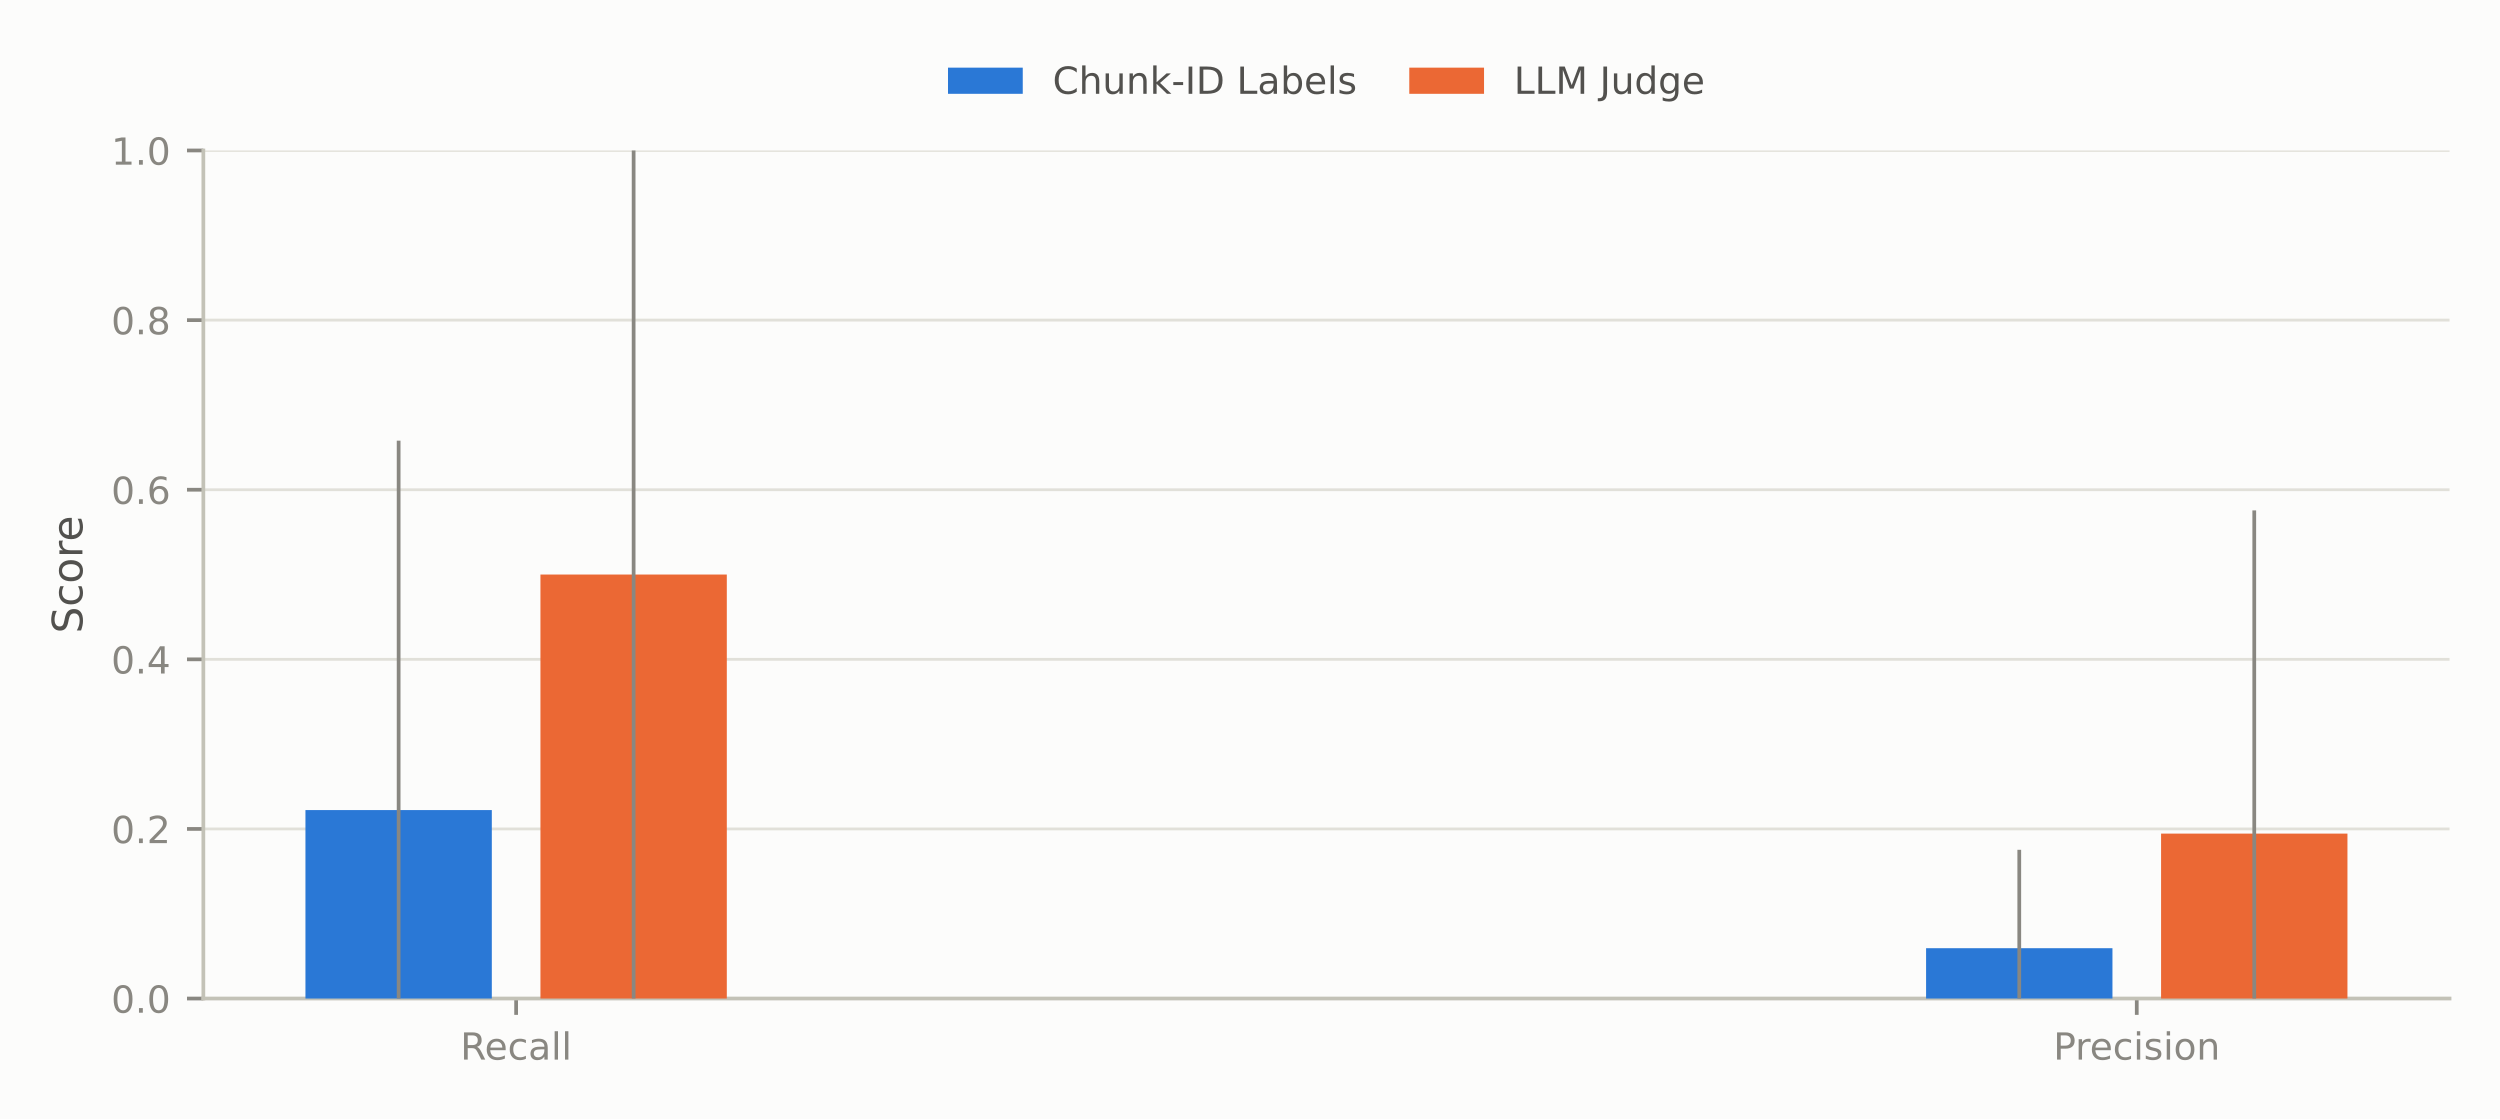
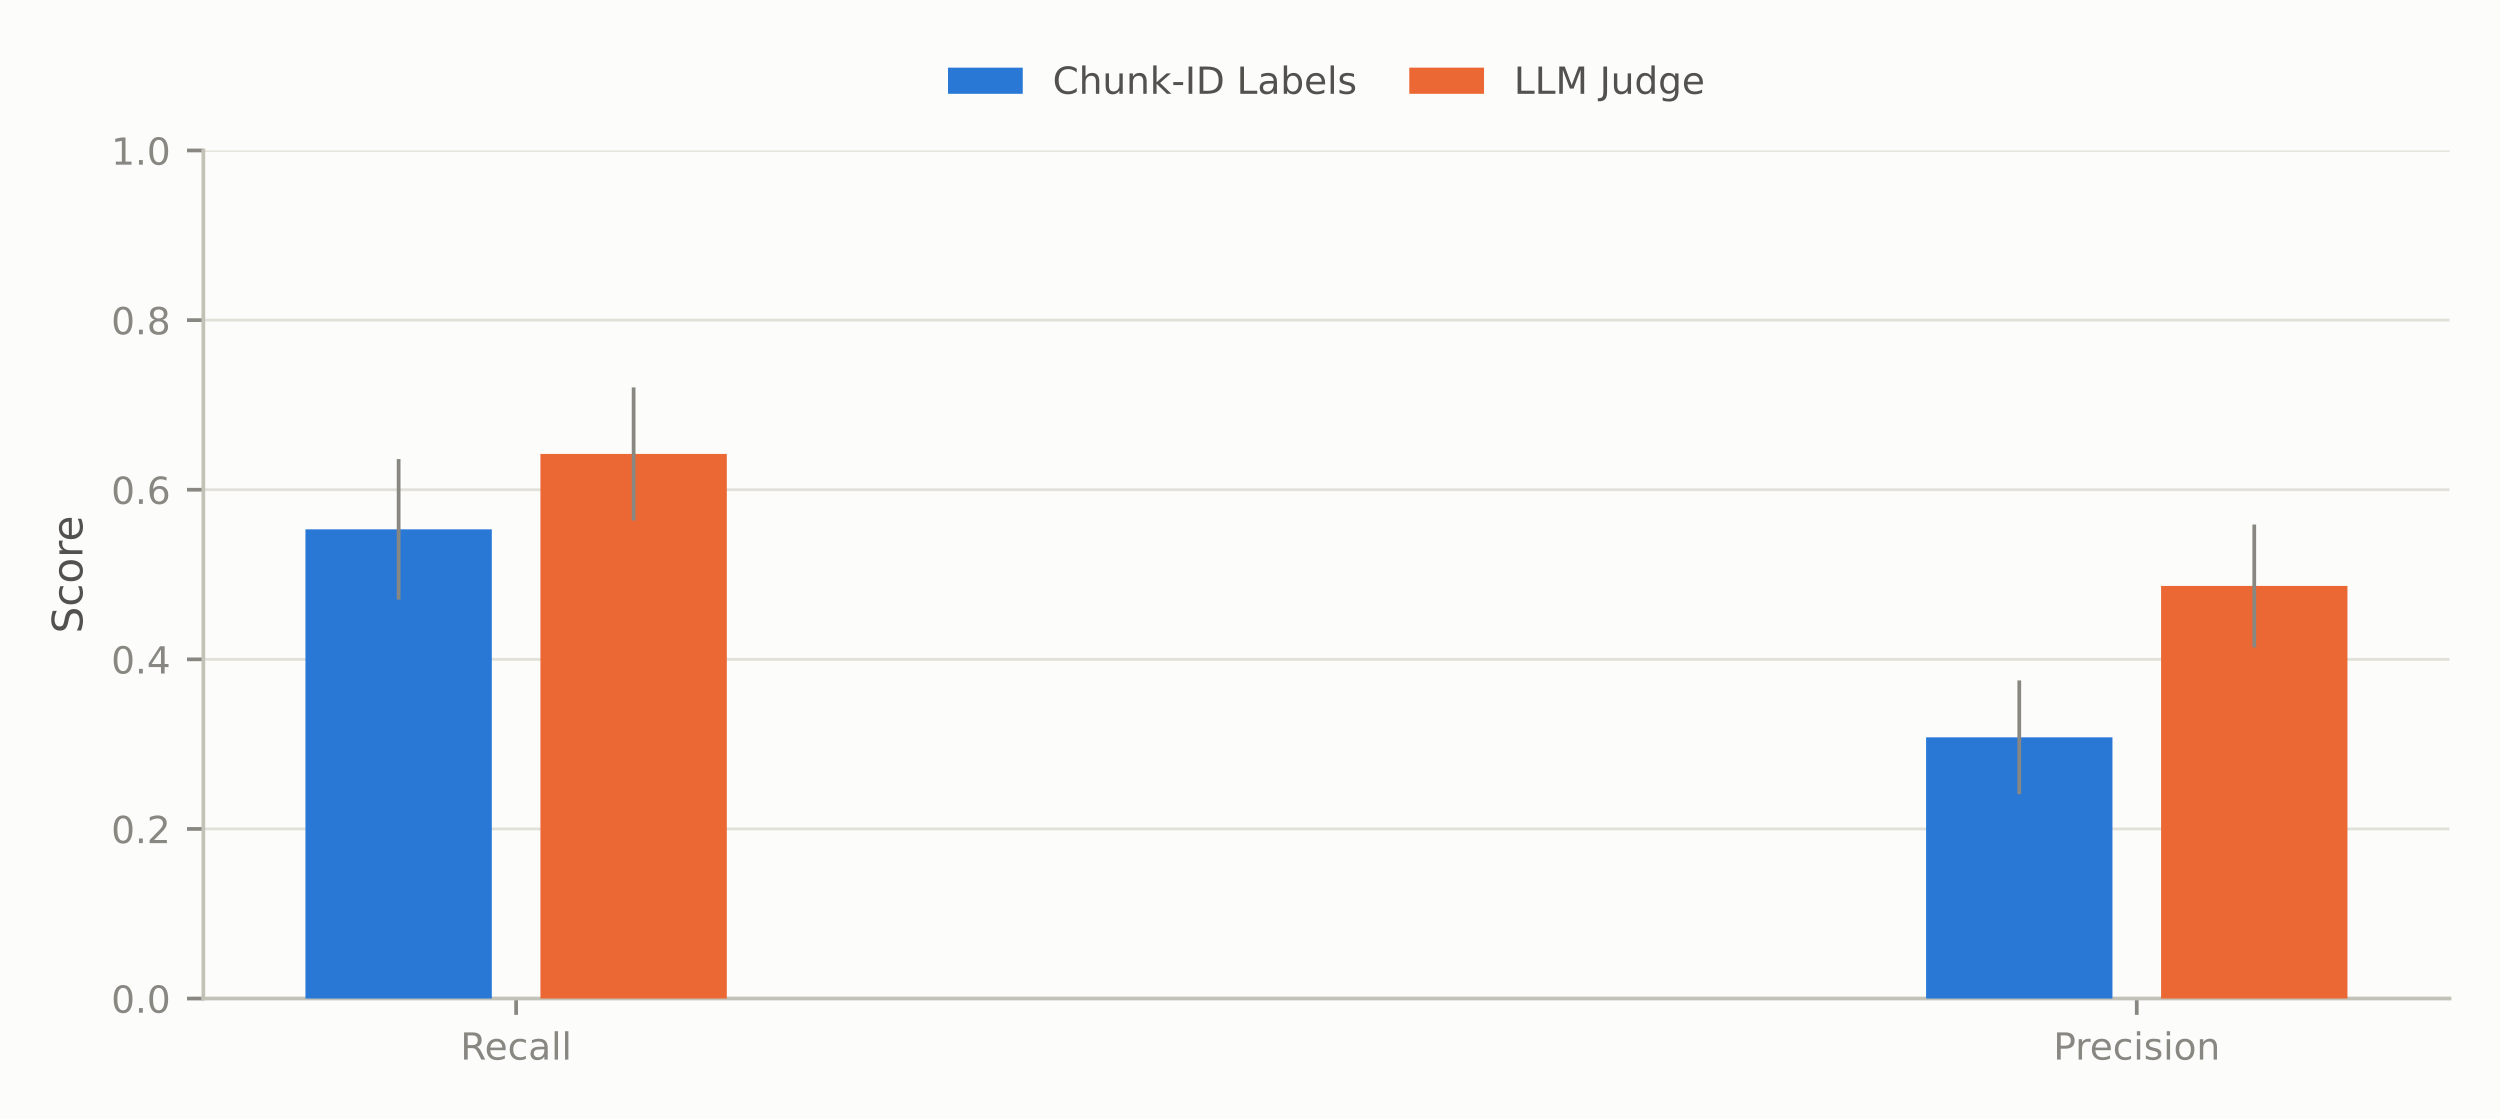
<svg xmlns="http://www.w3.org/2000/svg" xmlns:xlink="http://www.w3.org/1999/xlink" width="535.082pt" height="239.516pt" viewBox="0 0 535.082 239.516" version="1.1">
  <defs>
    <style type="text/css">*{stroke-linejoin: round; stroke-linecap: butt}</style>
  </defs>
  <g id="figure_1">
    <g id="patch_1">
      <path d="M 0 239.516  L 535.082 239.516  L 535.082 0  L 0 0  z " style="fill: #fcfcfb" />
    </g>
    <g id="axes_1">
      <g id="patch_2">
        <path d="M 43.523 213.716  L 524.283 213.716  L 524.283 32.211  L 43.523 32.211  z " style="fill: #fcfcfb" />
      </g>
      <g id="matplotlib.axis_1">
        <g id="xtick_1">
          <g id="line2d_1">
            <defs>
-               <path id="m3d301edea3" d="M 0 0  L 0 3.5  " style="stroke: #898781; stroke-width: 0.8" />
-             </defs>
-             <g>
-               <use xlink:href="#m3d301edea3" x="110.468" y="213.716" style="fill: #898781; stroke: #898781; stroke-width: 0.8" />
+               <path id="mff2052d917" d="M 0 0  L 0 3.5  " style="stroke: #898781; stroke-width: 0.8" />
+             </defs>
+             <g>
+               <use xlink:href="#mff2052d917" x="110.468" y="213.716" style="fill: #898781; stroke: #898781; stroke-width: 0.8" />
            </g>
          </g>
          <g id="text_1">
            <g style="fill: #898781" transform="translate(98.53378 226.7943) scale(0.08 -0.08)">
              <defs>
                <path id="DejaVuSans-35" d="M 2841 2188  Q 3044 2119 3236 1894  Q 3428 1669 3622 1275  L 4263 0  L 3584 0  L 2988 1197  Q 2756 1666 2539 1819  Q 2322 1972 1947 1972  L 1259 1972  L 1259 0  L 628 0  L 628 4666  L 2053 4666  Q 2853 4666 3247 4331  Q 3641 3997 3641 3322  Q 3641 2881 3436 2590  Q 3231 2300 2841 2188  z M 1259 4147  L 1259 2491  L 2053 2491  Q 2509 2491 2742 2702  Q 2975 2913 2975 3322  Q 2975 3731 2742 3939  Q 2509 4147 2053 4147  L 1259 4147  z " transform="scale(0.015625)" />
                <path id="DejaVuSans-48" d="M 3597 1894  L 3597 1613  L 953 1613  Q 991 1019 1311 708  Q 1631 397 2203 397  Q 2534 397 2845 478  Q 3156 559 3463 722  L 3463 178  Q 3153 47 2828 -22  Q 2503 -91 2169 -91  Q 1331 -91 842 396  Q 353 884 353 1716  Q 353 2575 817 3079  Q 1281 3584 2069 3584  Q 2775 3584 3186 3129  Q 3597 2675 3597 1894  z M 3022 2063  Q 3016 2534 2758 2815  Q 2500 3097 2075 3097  Q 1594 3097 1305 2825  Q 1016 2553 972 2059  L 3022 2063  z " transform="scale(0.015625)" />
                <path id="DejaVuSans-46" d="M 3122 3366  L 3122 2828  Q 2878 2963 2633 3030  Q 2388 3097 2138 3097  Q 1578 3097 1268 2742  Q 959 2388 959 1747  Q 959 1106 1268 751  Q 1578 397 2138 397  Q 2388 397 2633 464  Q 2878 531 3122 666  L 3122 134  Q 2881 22 2623 -34  Q 2366 -91 2075 -91  Q 1284 -91 818 406  Q 353 903 353 1747  Q 353 2603 823 3093  Q 1294 3584 2113 3584  Q 2378 3584 2631 3529  Q 2884 3475 3122 3366  z " transform="scale(0.015625)" />
                <path id="DejaVuSans-44" d="M 2194 1759  Q 1497 1759 1228 1600  Q 959 1441 959 1056  Q 959 750 1161 570  Q 1363 391 1709 391  Q 2188 391 2477 730  Q 2766 1069 2766 1631  L 2766 1759  L 2194 1759  z M 3341 1997  L 3341 0  L 2766 0  L 2766 531  Q 2569 213 2275 61  Q 1981 -91 1556 -91  Q 1019 -91 701 211  Q 384 513 384 1019  Q 384 1609 779 1909  Q 1175 2209 1959 2209  L 2766 2209  L 2766 2266  Q 2766 2663 2505 2880  Q 2244 3097 1772 3097  Q 1472 3097 1187 3025  Q 903 2953 641 2809  L 641 3341  Q 956 3463 1253 3523  Q 1550 3584 1831 3584  Q 2591 3584 2966 3190  Q 3341 2797 3341 1997  z " transform="scale(0.015625)" />
                <path id="DejaVuSans-4f" d="M 603 4863  L 1178 4863  L 1178 0  L 603 0  L 603 4863  z " transform="scale(0.015625)" />
              </defs>
              <use xlink:href="#DejaVuSans-35" />
              <use xlink:href="#DejaVuSans-48" transform="translate(65 0)" />
              <use xlink:href="#DejaVuSans-46" transform="translate(126.5312 0)" />
              <use xlink:href="#DejaVuSans-44" transform="translate(181.5156 0)" />
              <use xlink:href="#DejaVuSans-4f" transform="translate(242.7969 0)" />
              <use xlink:href="#DejaVuSans-4f" transform="translate(270.5781 0)" />
            </g>
          </g>
        </g>
        <g id="xtick_2">
          <g id="line2d_2">
            <g>
-               <use xlink:href="#m3d301edea3" x="457.337" y="213.716" style="fill: #898781; stroke: #898781; stroke-width: 0.8" />
+               <use xlink:href="#mff2052d917" x="457.337" y="213.716" style="fill: #898781; stroke: #898781; stroke-width: 0.8" />
            </g>
          </g>
          <g id="text_2">
            <g style="fill: #898781" transform="translate(439.4893 226.7943) scale(0.08 -0.08)">
              <defs>
                <path id="DejaVuSans-33" d="M 1259 4147  L 1259 2394  L 2053 2394  Q 2494 2394 2734 2622  Q 2975 2850 2975 3272  Q 2975 3691 2734 3919  Q 2494 4147 2053 4147  L 1259 4147  z M 628 4666  L 2053 4666  Q 2838 4666 3239 4311  Q 3641 3956 3641 3272  Q 3641 2581 3239 2228  Q 2838 1875 2053 1875  L 1259 1875  L 1259 0  L 628 0  L 628 4666  z " transform="scale(0.015625)" />
                <path id="DejaVuSans-55" d="M 2631 2963  Q 2534 3019 2420 3045  Q 2306 3072 2169 3072  Q 1681 3072 1420 2755  Q 1159 2438 1159 1844  L 1159 0  L 581 0  L 581 3500  L 1159 3500  L 1159 2956  Q 1341 3275 1631 3429  Q 1922 3584 2338 3584  Q 2397 3584 2469 3576  Q 2541 3569 2628 3553  L 2631 2963  z " transform="scale(0.015625)" />
                <path id="DejaVuSans-4c" d="M 603 3500  L 1178 3500  L 1178 0  L 603 0  L 603 3500  z M 603 4863  L 1178 4863  L 1178 4134  L 603 4134  L 603 4863  z " transform="scale(0.015625)" />
                <path id="DejaVuSans-56" d="M 2834 3397  L 2834 2853  Q 2591 2978 2328 3040  Q 2066 3103 1784 3103  Q 1356 3103 1142 2972  Q 928 2841 928 2578  Q 928 2378 1081 2264  Q 1234 2150 1697 2047  L 1894 2003  Q 2506 1872 2764 1633  Q 3022 1394 3022 966  Q 3022 478 2636 193  Q 2250 -91 1575 -91  Q 1294 -91 989 -36  Q 684 19 347 128  L 347 722  Q 666 556 975 473  Q 1284 391 1588 391  Q 1994 391 2212 530  Q 2431 669 2431 922  Q 2431 1156 2273 1281  Q 2116 1406 1581 1522  L 1381 1569  Q 847 1681 609 1914  Q 372 2147 372 2553  Q 372 3047 722 3315  Q 1072 3584 1716 3584  Q 2034 3584 2315 3537  Q 2597 3491 2834 3397  z " transform="scale(0.015625)" />
                <path id="DejaVuSans-52" d="M 1959 3097  Q 1497 3097 1228 2736  Q 959 2375 959 1747  Q 959 1119 1226 758  Q 1494 397 1959 397  Q 2419 397 2687 759  Q 2956 1122 2956 1747  Q 2956 2369 2687 2733  Q 2419 3097 1959 3097  z M 1959 3584  Q 2709 3584 3137 3096  Q 3566 2609 3566 1747  Q 3566 888 3137 398  Q 2709 -91 1959 -91  Q 1206 -91 779 398  Q 353 888 353 1747  Q 353 2609 779 3096  Q 1206 3584 1959 3584  z " transform="scale(0.015625)" />
                <path id="DejaVuSans-51" d="M 3513 2113  L 3513 0  L 2938 0  L 2938 2094  Q 2938 2591 2744 2837  Q 2550 3084 2163 3084  Q 1697 3084 1428 2787  Q 1159 2491 1159 1978  L 1159 0  L 581 0  L 581 3500  L 1159 3500  L 1159 2956  Q 1366 3272 1645 3428  Q 1925 3584 2291 3584  Q 2894 3584 3203 3211  Q 3513 2838 3513 2113  z " transform="scale(0.015625)" />
              </defs>
              <use xlink:href="#DejaVuSans-33" />
              <use xlink:href="#DejaVuSans-55" transform="translate(58.54688 0)" />
              <use xlink:href="#DejaVuSans-48" transform="translate(97.45312 0)" />
              <use xlink:href="#DejaVuSans-46" transform="translate(158.9844 0)" />
              <use xlink:href="#DejaVuSans-4c" transform="translate(213.9688 0)" />
              <use xlink:href="#DejaVuSans-56" transform="translate(241.75 0)" />
              <use xlink:href="#DejaVuSans-4c" transform="translate(293.8438 0)" />
              <use xlink:href="#DejaVuSans-52" transform="translate(321.625 0)" />
              <use xlink:href="#DejaVuSans-51" transform="translate(382.8125 0)" />
            </g>
          </g>
        </g>
      </g>
      <g id="matplotlib.axis_2">
        <g id="ytick_1">
          <g id="line2d_3">
-             <path d="M 43.523 213.716  L 524.283 213.716  " clip-path="url(#pb57e840503)" style="fill: none; stroke: #e1e0d9; stroke-width: 0.6; stroke-linecap: round" />
+             <path d="M 43.523 213.716  L 524.283 213.716  " clip-path="url(#p0cc9af8d2b)" style="fill: none; stroke: #e1e0d9; stroke-width: 0.6; stroke-linecap: round" />
          </g>
          <g id="line2d_4">
            <defs>
-               <path id="mbbce535116" d="M 0 0  L -3.5 0  " style="stroke: #898781; stroke-width: 0.8" />
-             </defs>
-             <g>
-               <use xlink:href="#mbbce535116" x="43.523" y="213.716" style="fill: #898781; stroke: #898781; stroke-width: 0.8" />
+               <path id="m23354c3df0" d="M 0 0  L -3.5 0  " style="stroke: #898781; stroke-width: 0.8" />
+             </defs>
+             <g>
+               <use xlink:href="#m23354c3df0" x="43.523" y="213.716" style="fill: #898781; stroke: #898781; stroke-width: 0.8" />
            </g>
          </g>
          <g id="text_3">
            <g style="fill: #898781" transform="translate(23.8 216.7546) scale(0.08 -0.08)">
              <defs>
                <path id="DejaVuSans-13" d="M 2034 4250  Q 1547 4250 1301 3770  Q 1056 3291 1056 2328  Q 1056 1369 1301 889  Q 1547 409 2034 409  Q 2525 409 2770 889  Q 3016 1369 3016 2328  Q 3016 3291 2770 3770  Q 2525 4250 2034 4250  z M 2034 4750  Q 2819 4750 3233 4129  Q 3647 3509 3647 2328  Q 3647 1150 3233 529  Q 2819 -91 2034 -91  Q 1250 -91 836 529  Q 422 1150 422 2328  Q 422 3509 836 4129  Q 1250 4750 2034 4750  z " transform="scale(0.015625)" />
                <path id="DejaVuSans-11" d="M 684 794  L 1344 794  L 1344 0  L 684 0  L 684 794  z " transform="scale(0.015625)" />
              </defs>
              <use xlink:href="#DejaVuSans-13" />
              <use xlink:href="#DejaVuSans-11" transform="translate(63.625 0)" />
              <use xlink:href="#DejaVuSans-13" transform="translate(95.40625 0)" />
            </g>
          </g>
        </g>
        <g id="ytick_2">
          <g id="line2d_5">
-             <path d="M 43.523 177.415  L 524.283 177.415  " clip-path="url(#pb57e840503)" style="fill: none; stroke: #e1e0d9; stroke-width: 0.6; stroke-linecap: round" />
+             <path d="M 43.523 177.415  L 524.283 177.415  " clip-path="url(#p0cc9af8d2b)" style="fill: none; stroke: #e1e0d9; stroke-width: 0.6; stroke-linecap: round" />
          </g>
          <g id="line2d_6">
            <g>
-               <use xlink:href="#mbbce535116" x="43.523" y="177.415" style="fill: #898781; stroke: #898781; stroke-width: 0.8" />
+               <use xlink:href="#m23354c3df0" x="43.523" y="177.415" style="fill: #898781; stroke: #898781; stroke-width: 0.8" />
            </g>
          </g>
          <g id="text_4">
            <g style="fill: #898781" transform="translate(23.8 180.4536) scale(0.08 -0.08)">
              <defs>
                <path id="DejaVuSans-15" d="M 1228 531  L 3431 531  L 3431 0  L 469 0  L 469 531  Q 828 903 1448 1529  Q 2069 2156 2228 2338  Q 2531 2678 2651 2914  Q 2772 3150 2772 3378  Q 2772 3750 2511 3984  Q 2250 4219 1831 4219  Q 1534 4219 1204 4116  Q 875 4013 500 3803  L 500 4441  Q 881 4594 1212 4672  Q 1544 4750 1819 4750  Q 2544 4750 2975 4387  Q 3406 4025 3406 3419  Q 3406 3131 3298 2873  Q 3191 2616 2906 2266  Q 2828 2175 2409 1742  Q 1991 1309 1228 531  z " transform="scale(0.015625)" />
              </defs>
              <use xlink:href="#DejaVuSans-13" />
              <use xlink:href="#DejaVuSans-11" transform="translate(63.625 0)" />
              <use xlink:href="#DejaVuSans-15" transform="translate(95.40625 0)" />
            </g>
          </g>
        </g>
        <g id="ytick_3">
          <g id="line2d_7">
-             <path d="M 43.523 141.114  L 524.283 141.114  " clip-path="url(#pb57e840503)" style="fill: none; stroke: #e1e0d9; stroke-width: 0.6; stroke-linecap: round" />
+             <path d="M 43.523 141.114  L 524.283 141.114  " clip-path="url(#p0cc9af8d2b)" style="fill: none; stroke: #e1e0d9; stroke-width: 0.6; stroke-linecap: round" />
          </g>
          <g id="line2d_8">
            <g>
-               <use xlink:href="#mbbce535116" x="43.523" y="141.114" style="fill: #898781; stroke: #898781; stroke-width: 0.8" />
+               <use xlink:href="#m23354c3df0" x="43.523" y="141.114" style="fill: #898781; stroke: #898781; stroke-width: 0.8" />
            </g>
          </g>
          <g id="text_5">
            <g style="fill: #898781" transform="translate(23.8 144.1526) scale(0.08 -0.08)">
              <defs>
                <path id="DejaVuSans-17" d="M 2419 4116  L 825 1625  L 2419 1625  L 2419 4116  z M 2253 4666  L 3047 4666  L 3047 1625  L 3713 1625  L 3713 1100  L 3047 1100  L 3047 0  L 2419 0  L 2419 1100  L 313 1100  L 313 1709  L 2253 4666  z " transform="scale(0.015625)" />
              </defs>
              <use xlink:href="#DejaVuSans-13" />
              <use xlink:href="#DejaVuSans-11" transform="translate(63.625 0)" />
              <use xlink:href="#DejaVuSans-17" transform="translate(95.40625 0)" />
            </g>
          </g>
        </g>
        <g id="ytick_4">
          <g id="line2d_9">
-             <path d="M 43.523 104.813  L 524.283 104.813  " clip-path="url(#pb57e840503)" style="fill: none; stroke: #e1e0d9; stroke-width: 0.6; stroke-linecap: round" />
+             <path d="M 43.523 104.813  L 524.283 104.813  " clip-path="url(#p0cc9af8d2b)" style="fill: none; stroke: #e1e0d9; stroke-width: 0.6; stroke-linecap: round" />
          </g>
          <g id="line2d_10">
            <g>
-               <use xlink:href="#mbbce535116" x="43.523" y="104.813" style="fill: #898781; stroke: #898781; stroke-width: 0.8" />
+               <use xlink:href="#m23354c3df0" x="43.523" y="104.813" style="fill: #898781; stroke: #898781; stroke-width: 0.8" />
            </g>
          </g>
          <g id="text_6">
            <g style="fill: #898781" transform="translate(23.8 107.8517) scale(0.08 -0.08)">
              <defs>
                <path id="DejaVuSans-19" d="M 2113 2584  Q 1688 2584 1439 2293  Q 1191 2003 1191 1497  Q 1191 994 1439 701  Q 1688 409 2113 409  Q 2538 409 2786 701  Q 3034 994 3034 1497  Q 3034 2003 2786 2293  Q 2538 2584 2113 2584  z M 3366 4563  L 3366 3988  Q 3128 4100 2886 4159  Q 2644 4219 2406 4219  Q 1781 4219 1451 3797  Q 1122 3375 1075 2522  Q 1259 2794 1537 2939  Q 1816 3084 2150 3084  Q 2853 3084 3261 2657  Q 3669 2231 3669 1497  Q 3669 778 3244 343  Q 2819 -91 2113 -91  Q 1303 -91 875 529  Q 447 1150 447 2328  Q 447 3434 972 4092  Q 1497 4750 2381 4750  Q 2619 4750 2861 4703  Q 3103 4656 3366 4563  z " transform="scale(0.015625)" />
              </defs>
              <use xlink:href="#DejaVuSans-13" />
              <use xlink:href="#DejaVuSans-11" transform="translate(63.625 0)" />
              <use xlink:href="#DejaVuSans-19" transform="translate(95.40625 0)" />
            </g>
          </g>
        </g>
        <g id="ytick_5">
          <g id="line2d_11">
-             <path d="M 43.523 68.512  L 524.283 68.512  " clip-path="url(#pb57e840503)" style="fill: none; stroke: #e1e0d9; stroke-width: 0.6; stroke-linecap: round" />
+             <path d="M 43.523 68.512  L 524.283 68.512  " clip-path="url(#p0cc9af8d2b)" style="fill: none; stroke: #e1e0d9; stroke-width: 0.6; stroke-linecap: round" />
          </g>
          <g id="line2d_12">
            <g>
-               <use xlink:href="#mbbce535116" x="43.523" y="68.512" style="fill: #898781; stroke: #898781; stroke-width: 0.8" />
+               <use xlink:href="#m23354c3df0" x="43.523" y="68.512" style="fill: #898781; stroke: #898781; stroke-width: 0.8" />
            </g>
          </g>
          <g id="text_7">
            <g style="fill: #898781" transform="translate(23.8 71.55071) scale(0.08 -0.08)">
              <defs>
                <path id="DejaVuSans-1b" d="M 2034 2216  Q 1584 2216 1326 1975  Q 1069 1734 1069 1313  Q 1069 891 1326 650  Q 1584 409 2034 409  Q 2484 409 2743 651  Q 3003 894 3003 1313  Q 3003 1734 2745 1975  Q 2488 2216 2034 2216  z M 1403 2484  Q 997 2584 770 2862  Q 544 3141 544 3541  Q 544 4100 942 4425  Q 1341 4750 2034 4750  Q 2731 4750 3128 4425  Q 3525 4100 3525 3541  Q 3525 3141 3298 2862  Q 3072 2584 2669 2484  Q 3125 2378 3379 2068  Q 3634 1759 3634 1313  Q 3634 634 3220 271  Q 2806 -91 2034 -91  Q 1263 -91 848 271  Q 434 634 434 1313  Q 434 1759 690 2068  Q 947 2378 1403 2484  z M 1172 3481  Q 1172 3119 1398 2916  Q 1625 2713 2034 2713  Q 2441 2713 2670 2916  Q 2900 3119 2900 3481  Q 2900 3844 2670 4047  Q 2441 4250 2034 4250  Q 1625 4250 1398 4047  Q 1172 3844 1172 3481  z " transform="scale(0.015625)" />
              </defs>
              <use xlink:href="#DejaVuSans-13" />
              <use xlink:href="#DejaVuSans-11" transform="translate(63.625 0)" />
              <use xlink:href="#DejaVuSans-1b" transform="translate(95.40625 0)" />
            </g>
          </g>
        </g>
        <g id="ytick_6">
          <g id="line2d_13">
-             <path d="M 43.523 32.211  L 524.283 32.211  " clip-path="url(#pb57e840503)" style="fill: none; stroke: #e1e0d9; stroke-width: 0.6; stroke-linecap: round" />
+             <path d="M 43.523 32.211  L 524.283 32.211  " clip-path="url(#p0cc9af8d2b)" style="fill: none; stroke: #e1e0d9; stroke-width: 0.6; stroke-linecap: round" />
          </g>
          <g id="line2d_14">
            <g>
-               <use xlink:href="#mbbce535116" x="43.523" y="32.211" style="fill: #898781; stroke: #898781; stroke-width: 0.8" />
+               <use xlink:href="#m23354c3df0" x="43.523" y="32.211" style="fill: #898781; stroke: #898781; stroke-width: 0.8" />
            </g>
          </g>
          <g id="text_8">
            <g style="fill: #898781" transform="translate(23.8 35.24974) scale(0.08 -0.08)">
              <defs>
                <path id="DejaVuSans-14" d="M 794 531  L 1825 531  L 1825 4091  L 703 3866  L 703 4441  L 1819 4666  L 2450 4666  L 2450 531  L 3481 531  L 3481 0  L 794 0  L 794 531  z " transform="scale(0.015625)" />
              </defs>
              <use xlink:href="#DejaVuSans-14" />
              <use xlink:href="#DejaVuSans-11" transform="translate(63.625 0)" />
              <use xlink:href="#DejaVuSans-13" transform="translate(95.40625 0)" />
            </g>
          </g>
        </g>
        <g id="text_9">
          <g style="fill: #52514e" transform="translate(17.63789 135.5673) rotate(-90) scale(0.09 -0.09)">
            <defs>
              <path id="DejaVuSans-36" d="M 3425 4513  L 3425 3897  Q 3066 4069 2747 4153  Q 2428 4238 2131 4238  Q 1616 4238 1336 4038  Q 1056 3838 1056 3469  Q 1056 3159 1242 3001  Q 1428 2844 1947 2747  L 2328 2669  Q 3034 2534 3370 2195  Q 3706 1856 3706 1288  Q 3706 609 3251 259  Q 2797 -91 1919 -91  Q 1588 -91 1214 -16  Q 841 59 441 206  L 441 856  Q 825 641 1194 531  Q 1563 422 1919 422  Q 2459 422 2753 634  Q 3047 847 3047 1241  Q 3047 1584 2836 1778  Q 2625 1972 2144 2069  L 1759 2144  Q 1053 2284 737 2584  Q 422 2884 422 3419  Q 422 4038 858 4394  Q 1294 4750 2059 4750  Q 2388 4750 2728 4690  Q 3069 4631 3425 4513  z " transform="scale(0.015625)" />
            </defs>
            <use xlink:href="#DejaVuSans-36" />
            <use xlink:href="#DejaVuSans-46" transform="translate(63.48438 0)" />
            <use xlink:href="#DejaVuSans-52" transform="translate(118.4688 0)" />
            <use xlink:href="#DejaVuSans-55" transform="translate(179.6562 0)" />
            <use xlink:href="#DejaVuSans-48" transform="translate(218.5625 0)" />
          </g>
        </g>
      </g>
      <g id="patch_3">
        <path d="M 43.523 213.716  L 43.523 32.211  " style="fill: none; stroke: #c3c2b7; stroke-width: 0.8; stroke-linejoin: miter; stroke-linecap: square" />
      </g>
      <g id="patch_4">
        <path d="M 43.523 213.716  L 524.283 213.716  " style="fill: none; stroke: #c3c2b7; stroke-width: 0.8; stroke-linejoin: miter; stroke-linecap: square" />
      </g>
      <g id="patch_5">
-         <path d="M 65.375 213.716  L 105.265 213.716  L 105.265 173.385  L 65.375 173.385  z " clip-path="url(#pb57e840503)" style="fill: #2a78d6" />
+         <path d="M 65.375 213.716  L 105.265 213.716  L 105.265 113.289  L 65.375 113.289  z " clip-path="url(#p0cc9af8d2b)" style="fill: #2a78d6" />
      </g>
      <g id="patch_6">
-         <path d="M 412.244 213.716  L 452.134 213.716  L 452.134 202.952  L 412.244 202.952  z " clip-path="url(#pb57e840503)" style="fill: #2a78d6" />
+         <path d="M 412.244 213.716  L 452.134 213.716  L 452.134 157.812  L 412.244 157.812  z " clip-path="url(#p0cc9af8d2b)" style="fill: #2a78d6" />
      </g>
      <g id="patch_7">
-         <path d="M 115.671 213.716  L 155.561 213.716  L 155.561 122.963  L 115.671 122.963  z " clip-path="url(#pb57e840503)" style="fill: #eb6834" />
+         <path d="M 115.671 213.716  L 155.561 213.716  L 155.561 97.163  L 115.671 97.163  z " clip-path="url(#p0cc9af8d2b)" style="fill: #eb6834" />
      </g>
      <g id="patch_8">
-         <path d="M 462.54 213.716  L 502.43 213.716  L 502.43 178.423  L 462.54 178.423  z " clip-path="url(#pb57e840503)" style="fill: #eb6834" />
+         <path d="M 462.54 213.716  L 502.43 213.716  L 502.43 125.416  L 462.54 125.416  z " clip-path="url(#p0cc9af8d2b)" style="fill: #eb6834" />
      </g>
      <g id="LineCollection_1">
-         <path d="M 85.32 240.516  L 85.32 94.322  " clip-path="url(#pb57e840503)" style="fill: none; stroke: #898781; stroke-width: 0.8" />
-         <path d="M 432.189 224.025  L 432.189 181.88  " clip-path="url(#pb57e840503)" style="fill: none; stroke: #898781; stroke-width: 0.8" />
+         <path d="M 85.32 128.317  L 85.32 98.26  " clip-path="url(#p0cc9af8d2b)" style="fill: none; stroke: #898781; stroke-width: 0.8" />
+         <path d="M 432.189 169.991  L 432.189 145.633  " clip-path="url(#p0cc9af8d2b)" style="fill: none; stroke: #898781; stroke-width: 0.8" />
      </g>
      <g id="LineCollection_2">
-         <path d="M 135.616 240.516  L 135.616 -1  " clip-path="url(#pb57e840503)" style="fill: none; stroke: #898781; stroke-width: 0.8" />
-         <path d="M 482.485 240.516  L 482.485 109.249  " clip-path="url(#pb57e840503)" style="fill: none; stroke: #898781; stroke-width: 0.8" />
+         <path d="M 135.616 111.413  L 135.616 82.914  " clip-path="url(#p0cc9af8d2b)" style="fill: none; stroke: #898781; stroke-width: 0.8" />
+         <path d="M 482.485 138.564  L 482.485 112.269  " clip-path="url(#p0cc9af8d2b)" style="fill: none; stroke: #898781; stroke-width: 0.8" />
      </g>
      <g id="legend_1">
        <g id="patch_9">
          <path d="M 202.903 20.079  L 218.903 20.079  L 218.903 14.479  L 202.903 14.479  z " style="fill: #2a78d6" />
        </g>
        <g id="text_10">
          <g style="fill: #52514e" transform="translate(225.3031 20.07875) scale(0.08 -0.08)">
            <defs>
              <path id="DejaVuSans-26" d="M 4122 4306  L 4122 3641  Q 3803 3938 3442 4084  Q 3081 4231 2675 4231  Q 1875 4231 1450 3742  Q 1025 3253 1025 2328  Q 1025 1406 1450 917  Q 1875 428 2675 428  Q 3081 428 3442 575  Q 3803 722 4122 1019  L 4122 359  Q 3791 134 3420 21  Q 3050 -91 2638 -91  Q 1578 -91 968 557  Q 359 1206 359 2328  Q 359 3453 968 4101  Q 1578 4750 2638 4750  Q 3056 4750 3426 4639  Q 3797 4528 4122 4306  z " transform="scale(0.015625)" />
              <path id="DejaVuSans-4b" d="M 3513 2113  L 3513 0  L 2938 0  L 2938 2094  Q 2938 2591 2744 2837  Q 2550 3084 2163 3084  Q 1697 3084 1428 2787  Q 1159 2491 1159 1978  L 1159 0  L 581 0  L 581 4863  L 1159 4863  L 1159 2956  Q 1366 3272 1645 3428  Q 1925 3584 2291 3584  Q 2894 3584 3203 3211  Q 3513 2838 3513 2113  z " transform="scale(0.015625)" />
              <path id="DejaVuSans-58" d="M 544 1381  L 544 3500  L 1119 3500  L 1119 1403  Q 1119 906 1312 657  Q 1506 409 1894 409  Q 2359 409 2629 706  Q 2900 1003 2900 1516  L 2900 3500  L 3475 3500  L 3475 0  L 2900 0  L 2900 538  Q 2691 219 2414 64  Q 2138 -91 1772 -91  Q 1169 -91 856 284  Q 544 659 544 1381  z M 1991 3584  L 1991 3584  z " transform="scale(0.015625)" />
              <path id="DejaVuSans-4e" d="M 581 4863  L 1159 4863  L 1159 1991  L 2875 3500  L 3609 3500  L 1753 1863  L 3688 0  L 2938 0  L 1159 1709  L 1159 0  L 581 0  L 581 4863  z " transform="scale(0.015625)" />
              <path id="DejaVuSans-10" d="M 313 2009  L 1997 2009  L 1997 1497  L 313 1497  L 313 2009  z " transform="scale(0.015625)" />
              <path id="DejaVuSans-2c" d="M 628 4666  L 1259 4666  L 1259 0  L 628 0  L 628 4666  z " transform="scale(0.015625)" />
              <path id="DejaVuSans-27" d="M 1259 4147  L 1259 519  L 2022 519  Q 2988 519 3436 956  Q 3884 1394 3884 2338  Q 3884 3275 3436 3711  Q 2988 4147 2022 4147  L 1259 4147  z M 628 4666  L 1925 4666  Q 3281 4666 3915 4102  Q 4550 3538 4550 2338  Q 4550 1131 3912 565  Q 3275 0 1925 0  L 628 0  L 628 4666  z " transform="scale(0.015625)" />
              <path id="DejaVuSans-3" transform="scale(0.015625)" />
              <path id="DejaVuSans-2f" d="M 628 4666  L 1259 4666  L 1259 531  L 3531 531  L 3531 0  L 628 0  L 628 4666  z " transform="scale(0.015625)" />
              <path id="DejaVuSans-45" d="M 3116 1747  Q 3116 2381 2855 2742  Q 2594 3103 2138 3103  Q 1681 3103 1420 2742  Q 1159 2381 1159 1747  Q 1159 1113 1420 752  Q 1681 391 2138 391  Q 2594 391 2855 752  Q 3116 1113 3116 1747  z M 1159 2969  Q 1341 3281 1617 3432  Q 1894 3584 2278 3584  Q 2916 3584 3314 3078  Q 3713 2572 3713 1747  Q 3713 922 3314 415  Q 2916 -91 2278 -91  Q 1894 -91 1617 61  Q 1341 213 1159 525  L 1159 0  L 581 0  L 581 4863  L 1159 4863  L 1159 2969  z " transform="scale(0.015625)" />
            </defs>
            <use xlink:href="#DejaVuSans-26" />
            <use xlink:href="#DejaVuSans-4b" transform="translate(69.82812 0)" />
            <use xlink:href="#DejaVuSans-58" transform="translate(133.2031 0)" />
            <use xlink:href="#DejaVuSans-51" transform="translate(196.5781 0)" />
            <use xlink:href="#DejaVuSans-4e" transform="translate(259.9531 0)" />
            <use xlink:href="#DejaVuSans-10" transform="translate(317.8594 0)" />
            <use xlink:href="#DejaVuSans-2c" transform="translate(353.9375 0)" />
            <use xlink:href="#DejaVuSans-27" transform="translate(383.4375 0)" />
            <use xlink:href="#DejaVuSans-3" transform="translate(460.4375 0)" />
            <use xlink:href="#DejaVuSans-2f" transform="translate(492.2188 0)" />
            <use xlink:href="#DejaVuSans-44" transform="translate(547.9375 0)" />
            <use xlink:href="#DejaVuSans-45" transform="translate(609.2188 0)" />
            <use xlink:href="#DejaVuSans-48" transform="translate(672.7031 0)" />
            <use xlink:href="#DejaVuSans-4f" transform="translate(734.2344 0)" />
            <use xlink:href="#DejaVuSans-56" transform="translate(762.0156 0)" />
          </g>
        </g>
        <g id="patch_10">
          <path d="M 301.632 20.079  L 317.632 20.079  L 317.632 14.479  L 301.632 14.479  z " style="fill: #eb6834" />
        </g>
        <g id="text_11">
          <g style="fill: #52514e" transform="translate(324.0319 20.07875) scale(0.08 -0.08)">
            <defs>
              <path id="DejaVuSans-30" d="M 628 4666  L 1569 4666  L 2759 1491  L 3956 4666  L 4897 4666  L 4897 0  L 4281 0  L 4281 4097  L 3078 897  L 2444 897  L 1241 4097  L 1241 0  L 628 0  L 628 4666  z " transform="scale(0.015625)" />
              <path id="DejaVuSans-2d" d="M 628 4666  L 1259 4666  L 1259 325  Q 1259 -519 939 -900  Q 619 -1281 -91 -1281  L -331 -1281  L -331 -750  L -134 -750  Q 284 -750 456 -515  Q 628 -281 628 325  L 628 4666  z " transform="scale(0.015625)" />
              <path id="DejaVuSans-47" d="M 2906 2969  L 2906 4863  L 3481 4863  L 3481 0  L 2906 0  L 2906 525  Q 2725 213 2448 61  Q 2172 -91 1784 -91  Q 1150 -91 751 415  Q 353 922 353 1747  Q 353 2572 751 3078  Q 1150 3584 1784 3584  Q 2172 3584 2448 3432  Q 2725 3281 2906 2969  z M 947 1747  Q 947 1113 1208 752  Q 1469 391 1925 391  Q 2381 391 2643 752  Q 2906 1113 2906 1747  Q 2906 2381 2643 2742  Q 2381 3103 1925 3103  Q 1469 3103 1208 2742  Q 947 2381 947 1747  z " transform="scale(0.015625)" />
              <path id="DejaVuSans-4a" d="M 2906 1791  Q 2906 2416 2648 2759  Q 2391 3103 1925 3103  Q 1463 3103 1205 2759  Q 947 2416 947 1791  Q 947 1169 1205 825  Q 1463 481 1925 481  Q 2391 481 2648 825  Q 2906 1169 2906 1791  z M 3481 434  Q 3481 -459 3084 -895  Q 2688 -1331 1869 -1331  Q 1566 -1331 1297 -1286  Q 1028 -1241 775 -1147  L 775 -588  Q 1028 -725 1275 -790  Q 1522 -856 1778 -856  Q 2344 -856 2625 -561  Q 2906 -266 2906 331  L 2906 616  Q 2728 306 2450 153  Q 2172 0 1784 0  Q 1141 0 747 490  Q 353 981 353 1791  Q 353 2603 747 3093  Q 1141 3584 1784 3584  Q 2172 3584 2450 3431  Q 2728 3278 2906 2969  L 2906 3500  L 3481 3500  L 3481 434  z " transform="scale(0.015625)" />
            </defs>
            <use xlink:href="#DejaVuSans-2f" />
            <use xlink:href="#DejaVuSans-2f" transform="translate(55.71875 0)" />
            <use xlink:href="#DejaVuSans-30" transform="translate(111.4375 0)" />
            <use xlink:href="#DejaVuSans-3" transform="translate(197.7188 0)" />
            <use xlink:href="#DejaVuSans-2d" transform="translate(229.5 0)" />
            <use xlink:href="#DejaVuSans-58" transform="translate(259 0)" />
            <use xlink:href="#DejaVuSans-47" transform="translate(322.375 0)" />
            <use xlink:href="#DejaVuSans-4a" transform="translate(385.8594 0)" />
            <use xlink:href="#DejaVuSans-48" transform="translate(449.3438 0)" />
          </g>
        </g>
      </g>
    </g>
  </g>
  <defs>
-     <clipPath id="pb57e840503">
+     <clipPath id="p0cc9af8d2b">
      <rect x="43.523" y="32.211" width="480.76" height="181.505" />
    </clipPath>
  </defs>
</svg>
